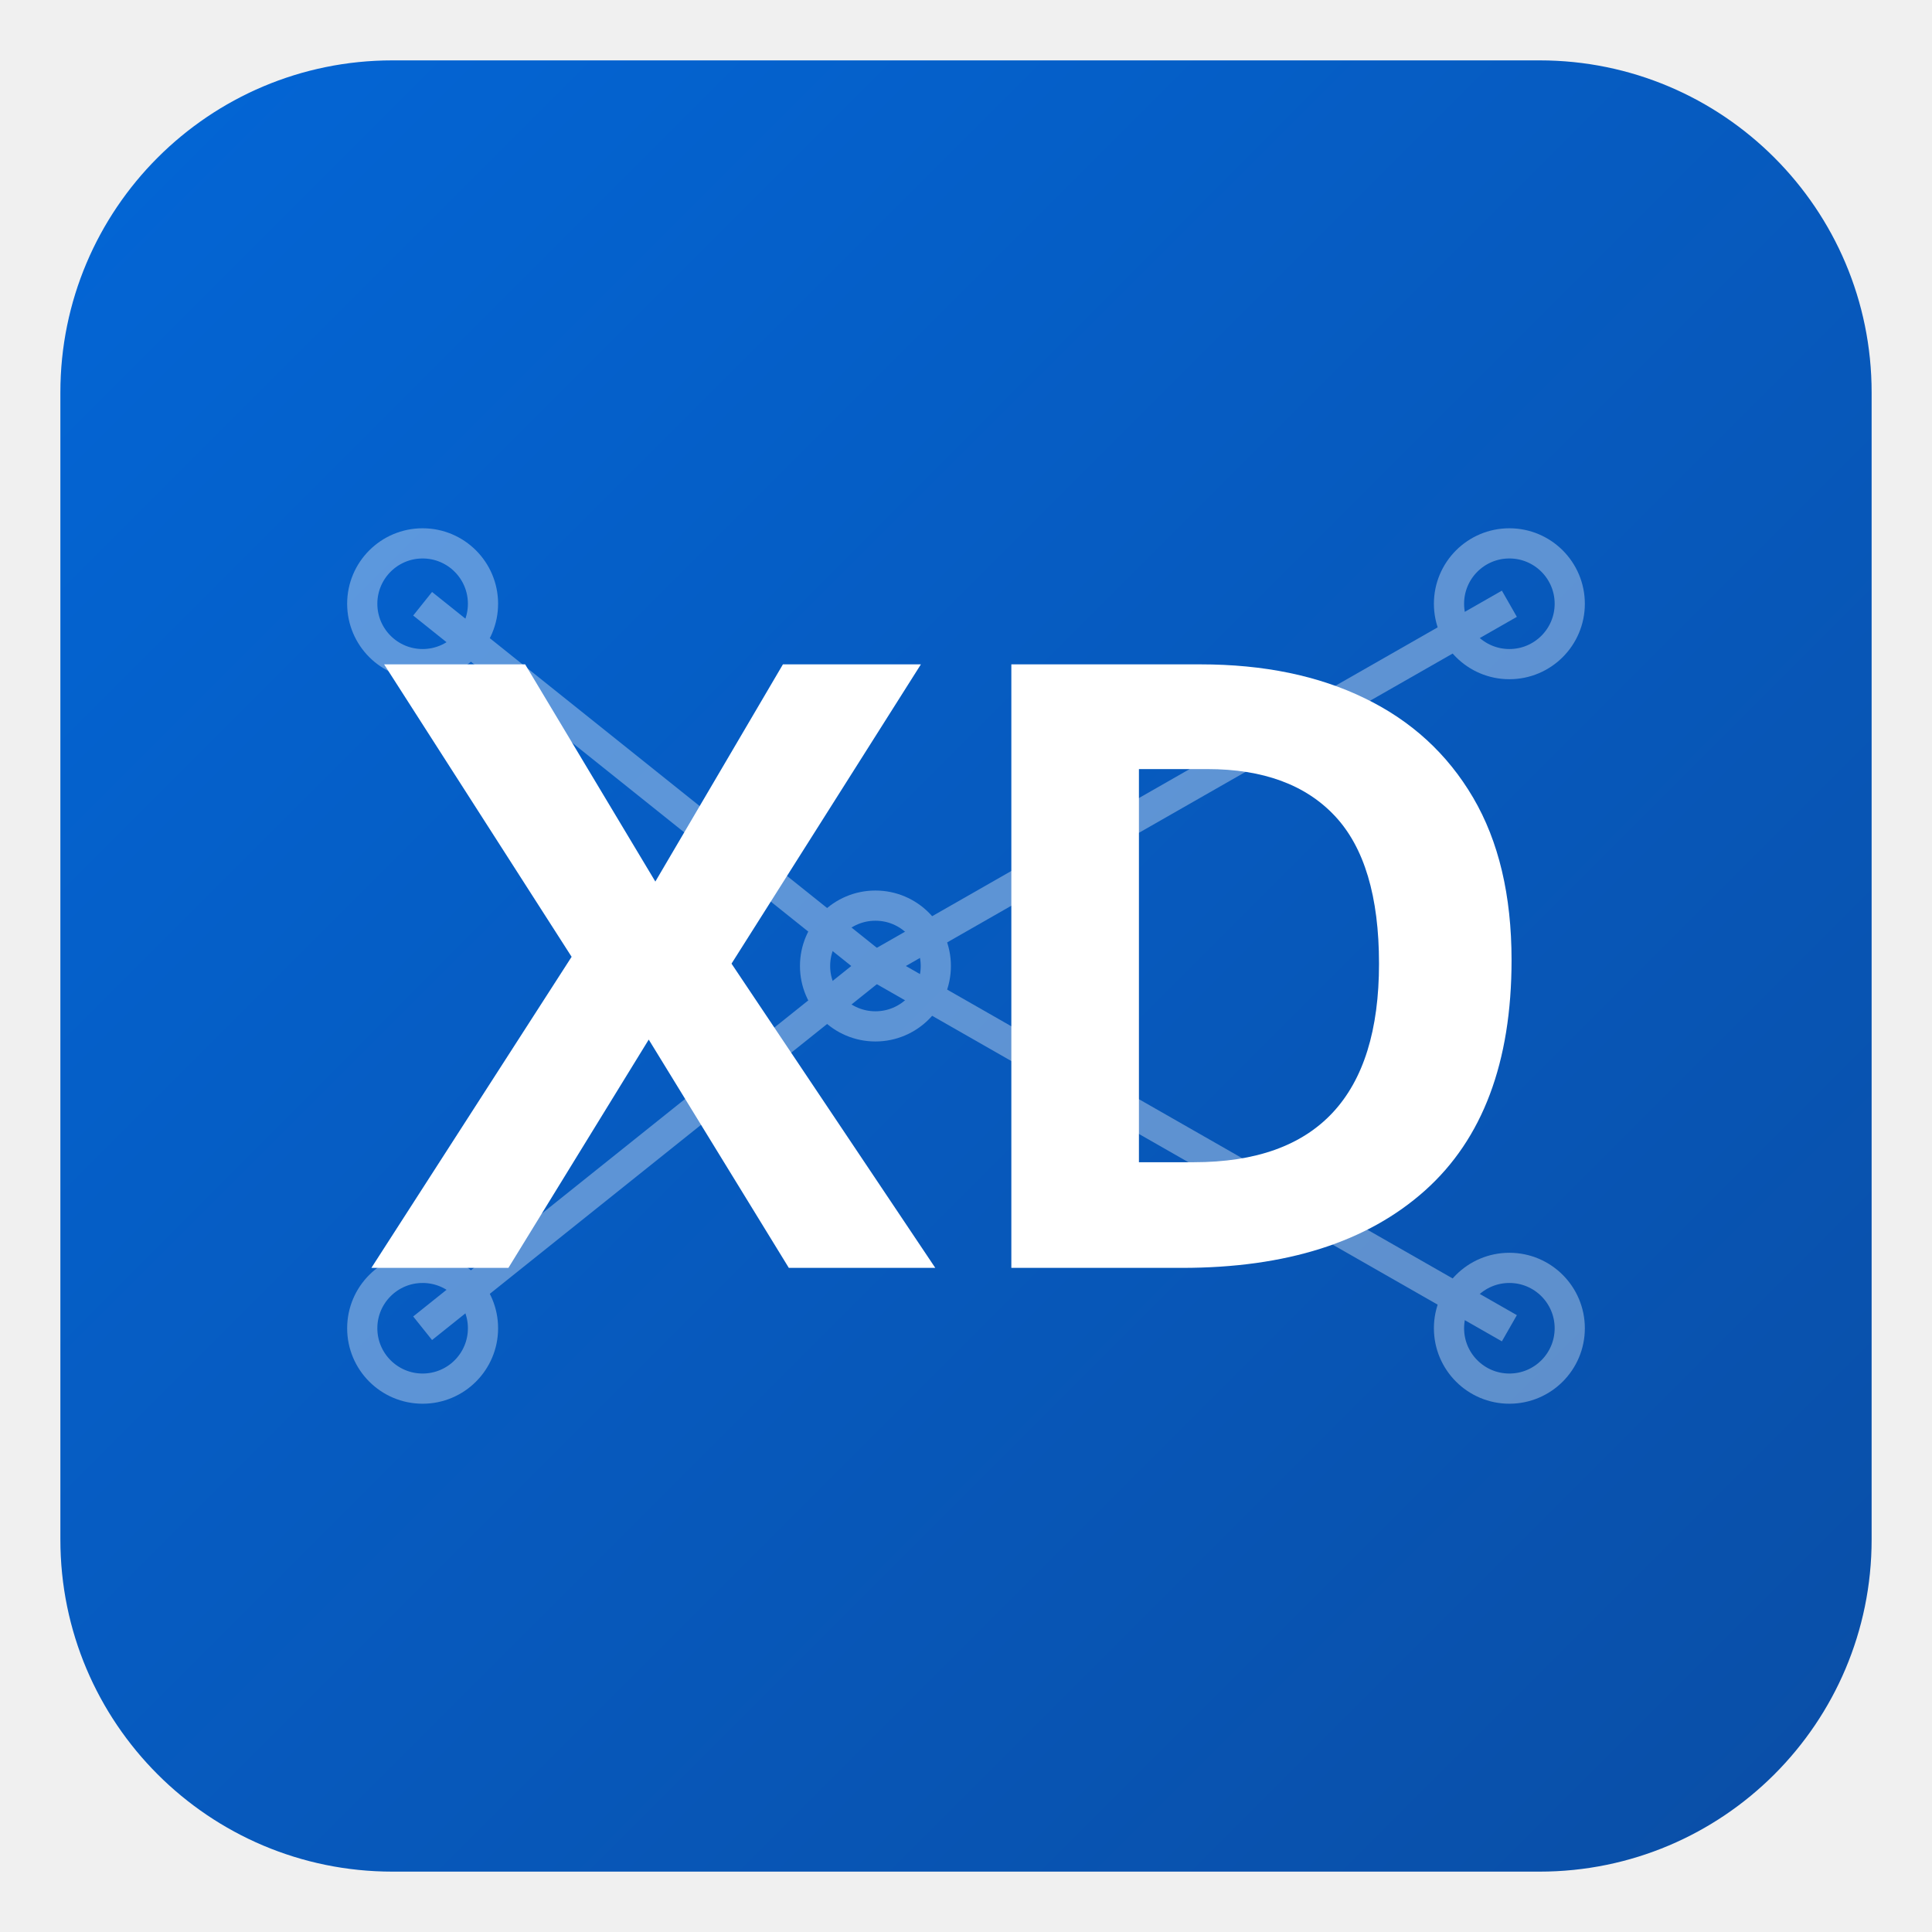
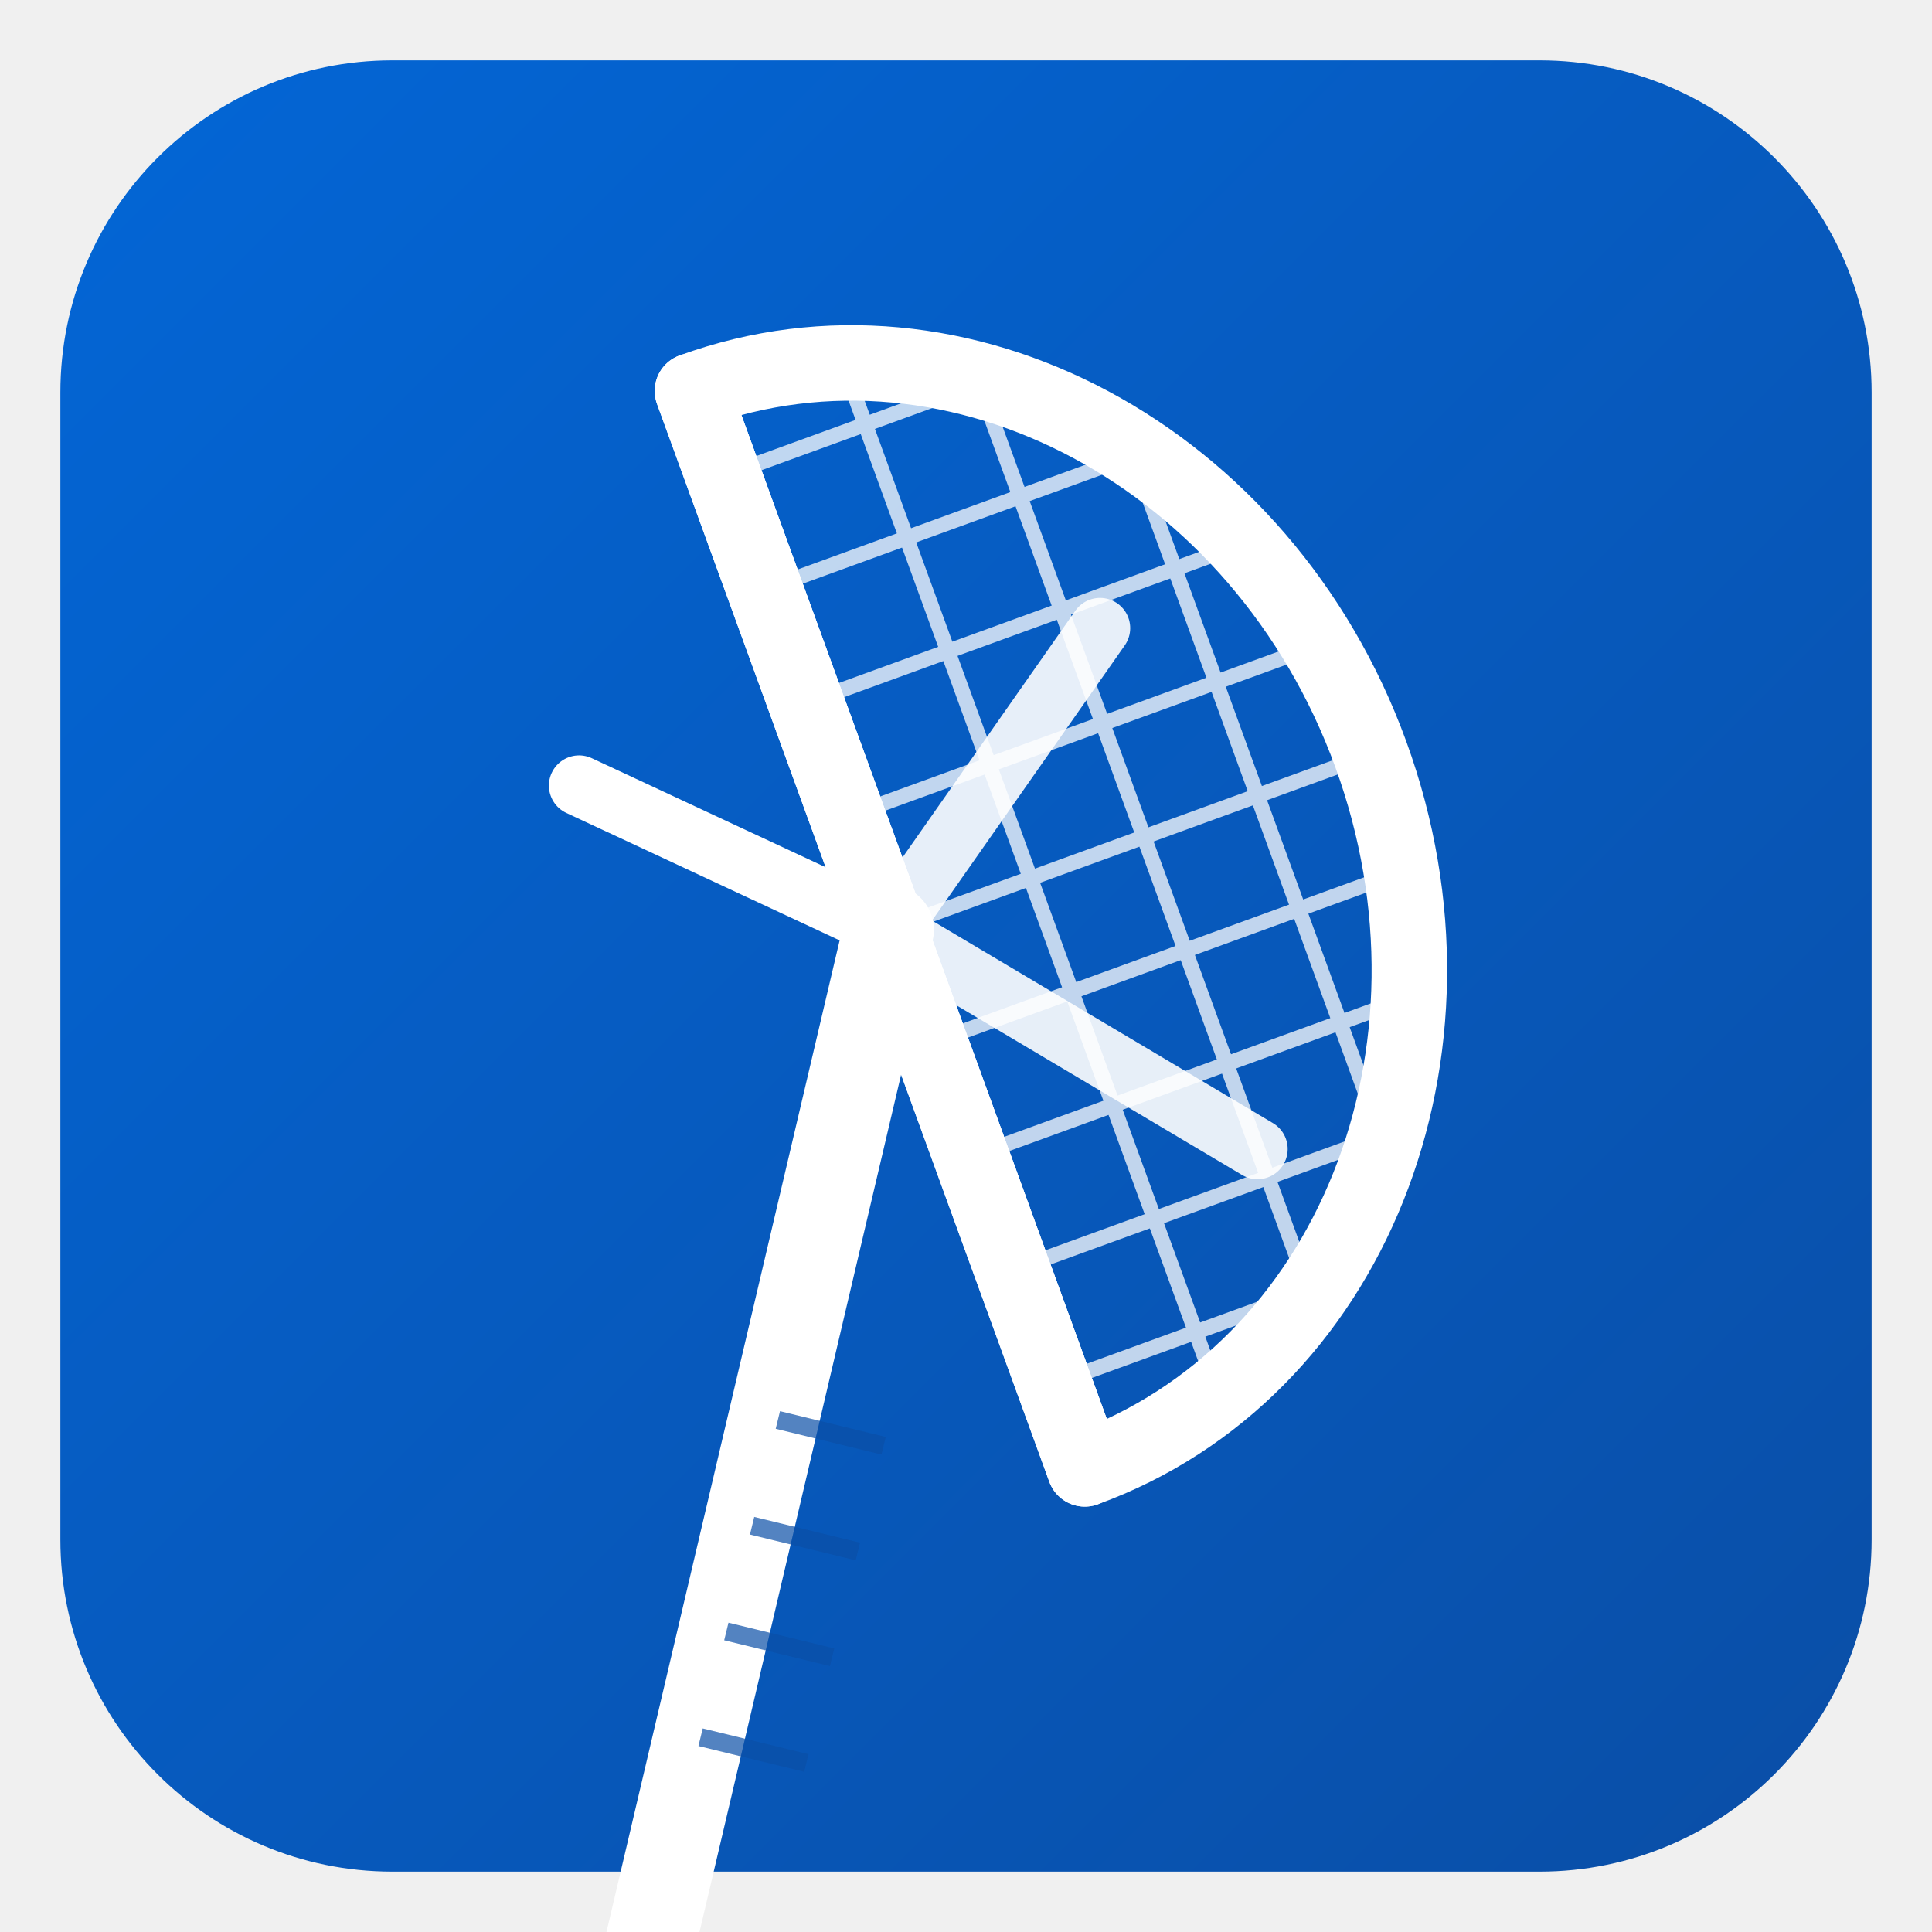
<svg xmlns="http://www.w3.org/2000/svg" viewBox="0 0 128 128" role="img" aria-label="Xavier Dupré logo">
  <defs>
    <linearGradient id="g" x1="0" y1="0" x2="1" y2="1">
      <stop offset="0%" stop-color="#0366d6" />
      <stop offset="100%" stop-color="#0a4ea6" />
    </linearGradient>
+     <clipPath id="tamis">
+       <path d="M 60 22 A 34 38 0 1 1 60 98 Z" />
+     </clipPath>
  </defs>
  <rect x="4" y="4" width="120" height="120" rx="22" fill="url(#g)" />
-   <g fill="none" stroke="#ffffff" stroke-width="2" opacity="0.35">
-     <line x1="28" y1="40" x2="58" y2="64" />
-     <line x1="28" y1="88" x2="58" y2="64" />
-     <line x1="58" y1="64" x2="100" y2="40" />
-     <line x1="58" y1="64" x2="100" y2="88" />
-     <circle cx="28" cy="40" r="4" />
-     <circle cx="28" cy="88" r="4" />
-     <circle cx="58" cy="64" r="4" />
-     <circle cx="100" cy="40" r="4" />
-     <circle cx="100" cy="88" r="4" />
+   <g transform="rotate(-20 64 64)">
+     <line x1="60" y1="60" x2="22" y2="118" stroke="#ffffff" stroke-width="6" stroke-linecap="round" />
+     <g stroke="#0a4ea6" stroke-width="1.2" opacity="0.7">
+       <line x1="30" y1="106" x2="36" y2="110" />
+       <line x1="34" y1="100" x2="40" y2="104" />
+       <line x1="38" y1="94" x2="44" y2="98" />
+       <line x1="42" y1="88" x2="48" y2="92" />
+     </g>
+     <line x1="60" y1="60" x2="44" y2="44" stroke="#ffffff" stroke-width="4" stroke-linecap="round" />
+     <line x1="60" y1="60" x2="80" y2="46" stroke="#ffffff" stroke-width="4" stroke-linecap="round" opacity="0.9" />
+     <line x1="60" y1="60" x2="78" y2="82" stroke="#ffffff" stroke-width="4" stroke-linecap="round" opacity="0.9" />
+     <g clip-path="url(#tamis)" stroke="#ffffff" stroke-width="1" opacity="0.75">
+       <line x1="30" y1="28" x2="100" y2="28" />
+       <line x1="30" y1="36" x2="100" y2="36" />
+       <line x1="30" y1="44" x2="100" y2="44" />
+       <line x1="30" y1="52" x2="100" y2="52" />
+       <line x1="30" y1="60" x2="100" y2="60" />
+       <line x1="30" y1="68" x2="100" y2="68" />
+       <line x1="30" y1="76" x2="100" y2="76" />
+       <line x1="30" y1="84" x2="100" y2="84" />
+       <line x1="30" y1="92" x2="100" y2="92" />
+       <line x1="38" y1="20" x2="38" y2="100" />
+       <line x1="46" y1="20" x2="46" y2="100" />
+       <line x1="54" y1="20" x2="54" y2="100" />
+       <line x1="62" y1="20" x2="62" y2="100" />
+       <line x1="70" y1="20" x2="70" y2="100" />
+       <line x1="78" y1="20" x2="78" y2="100" />
+       <line x1="86" y1="20" x2="86" y2="100" />
+     </g>
+     <path d="M 60 22 A 34 38 0 1 1 60 98 Z" fill="none" stroke="#ffffff" stroke-width="5" stroke-linejoin="round" />
+     <line x1="60" y1="22" x2="60" y2="98" stroke="#ffffff" stroke-width="5" stroke-linecap="round" />
  </g>
-   <text x="64" y="84" text-anchor="middle" font-family="Verdana, sans-serif" font-size="56" font-weight="bold" fill="#ffffff">XD</text>
</svg>
